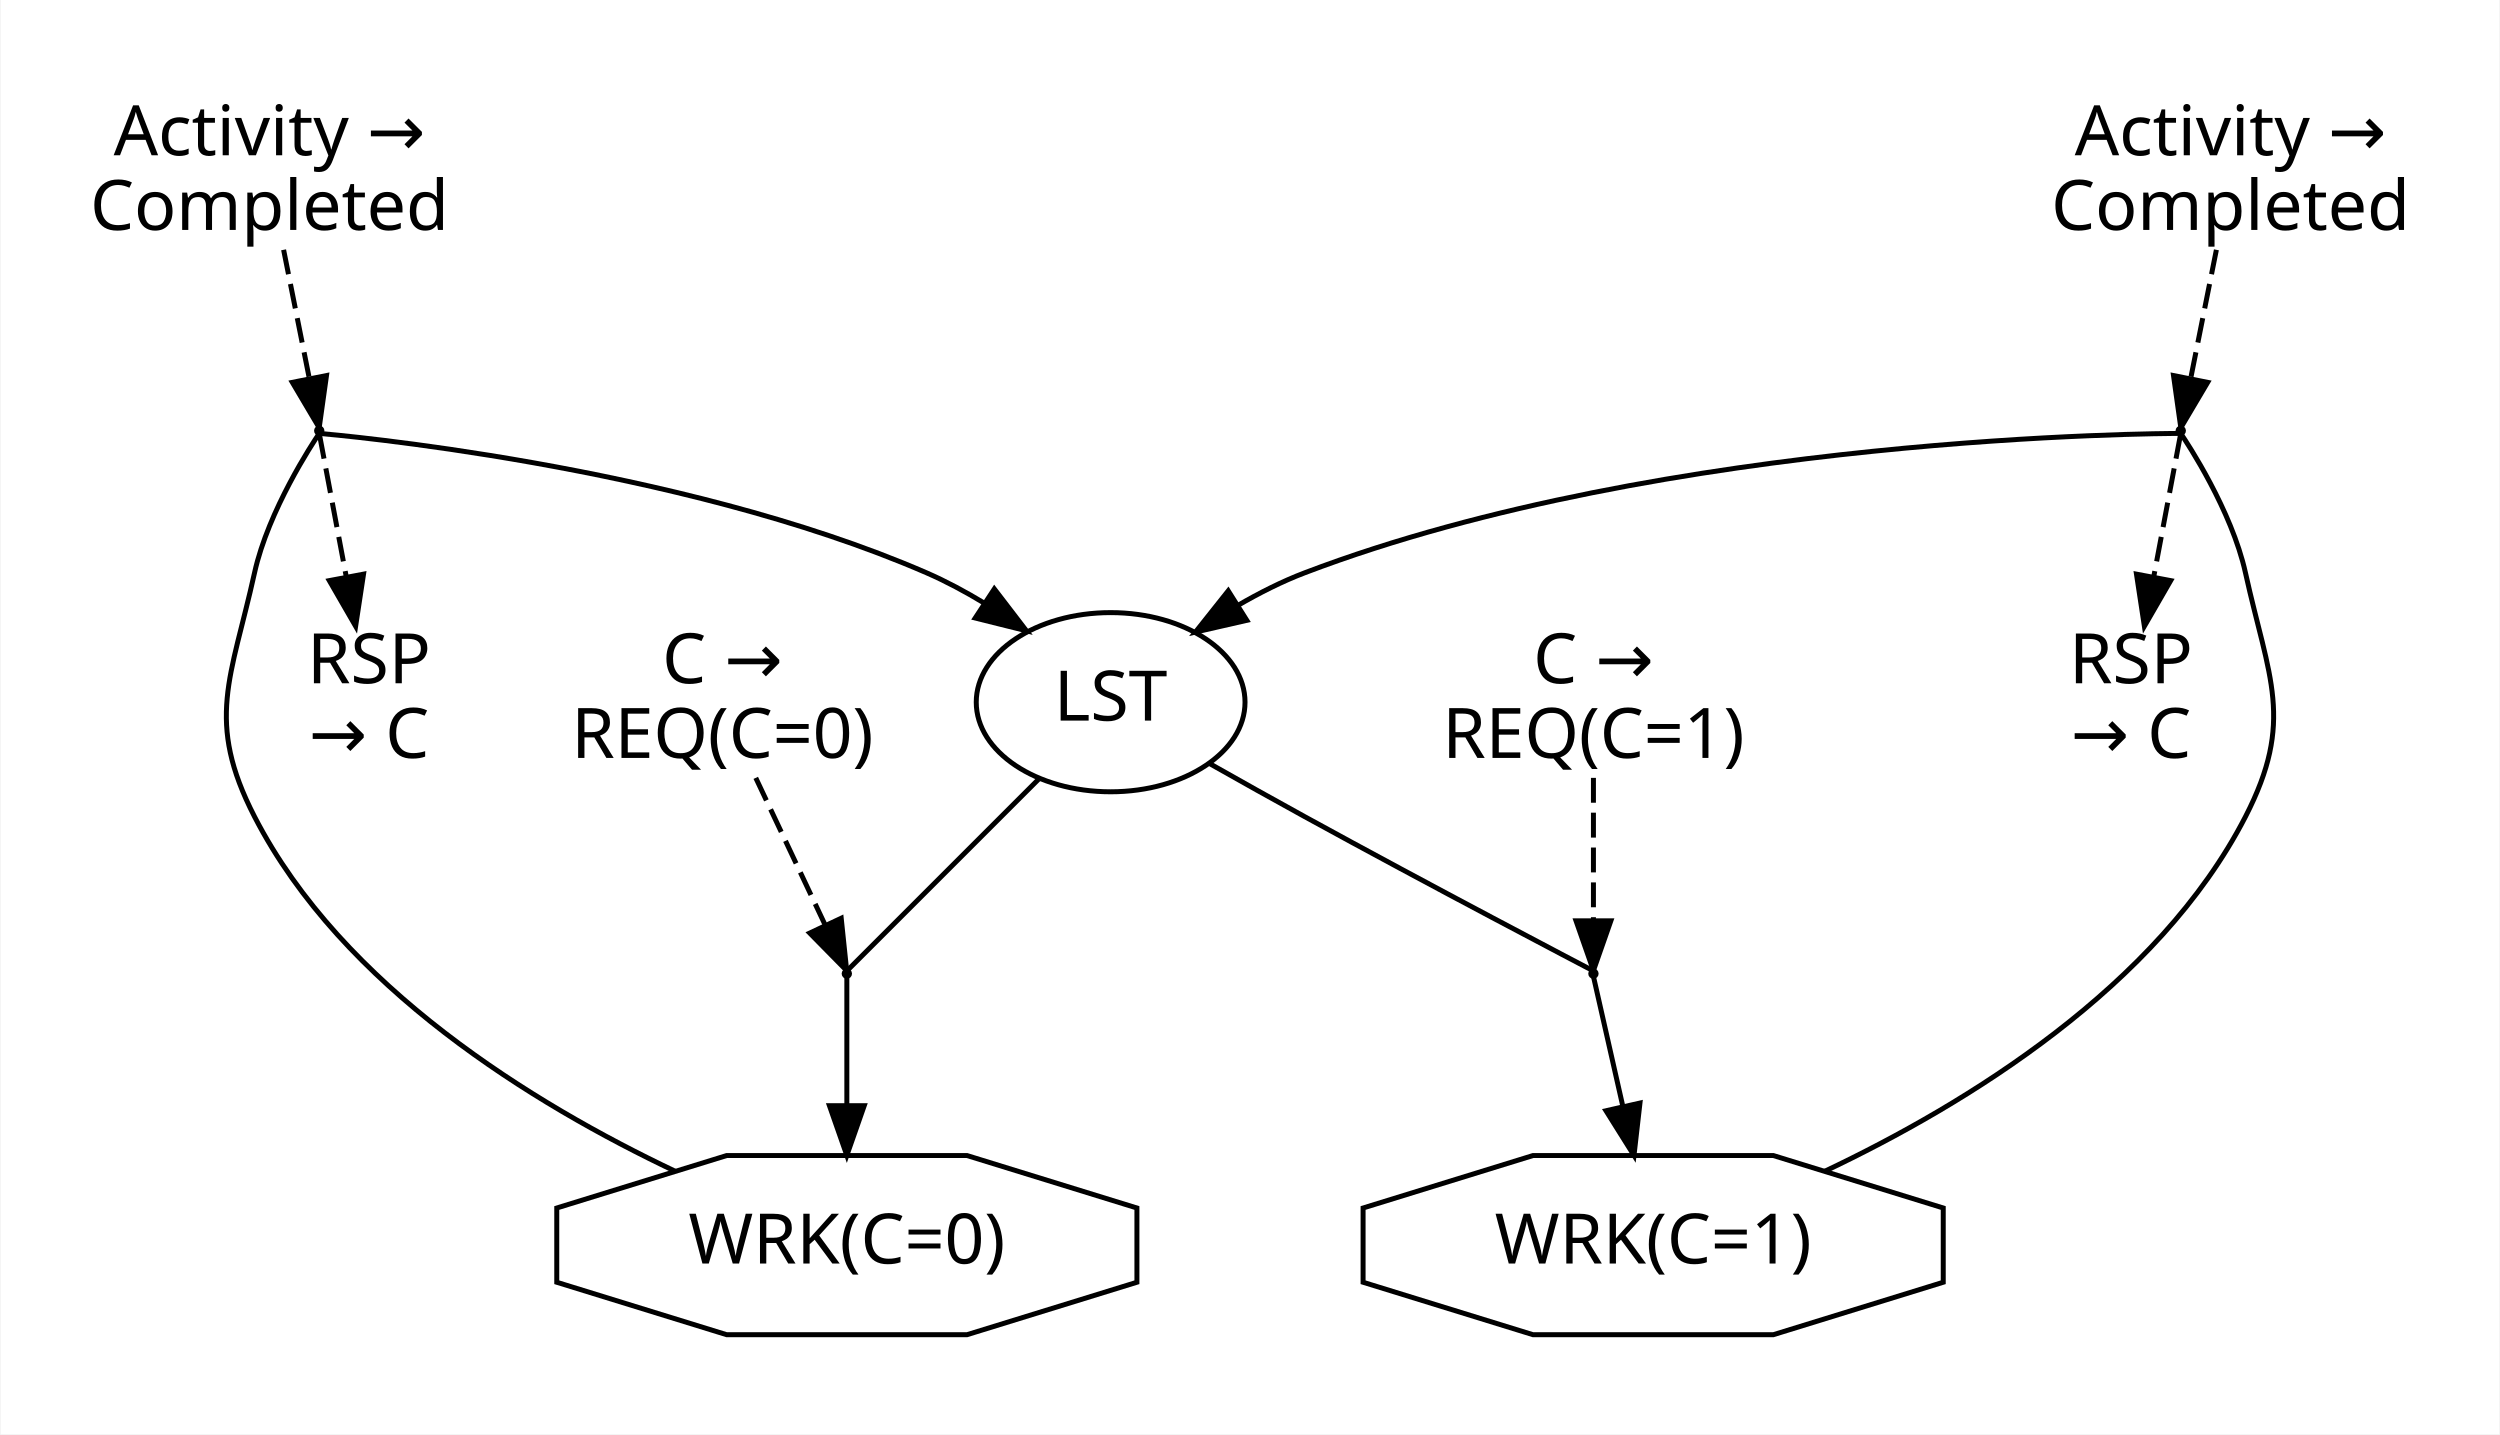
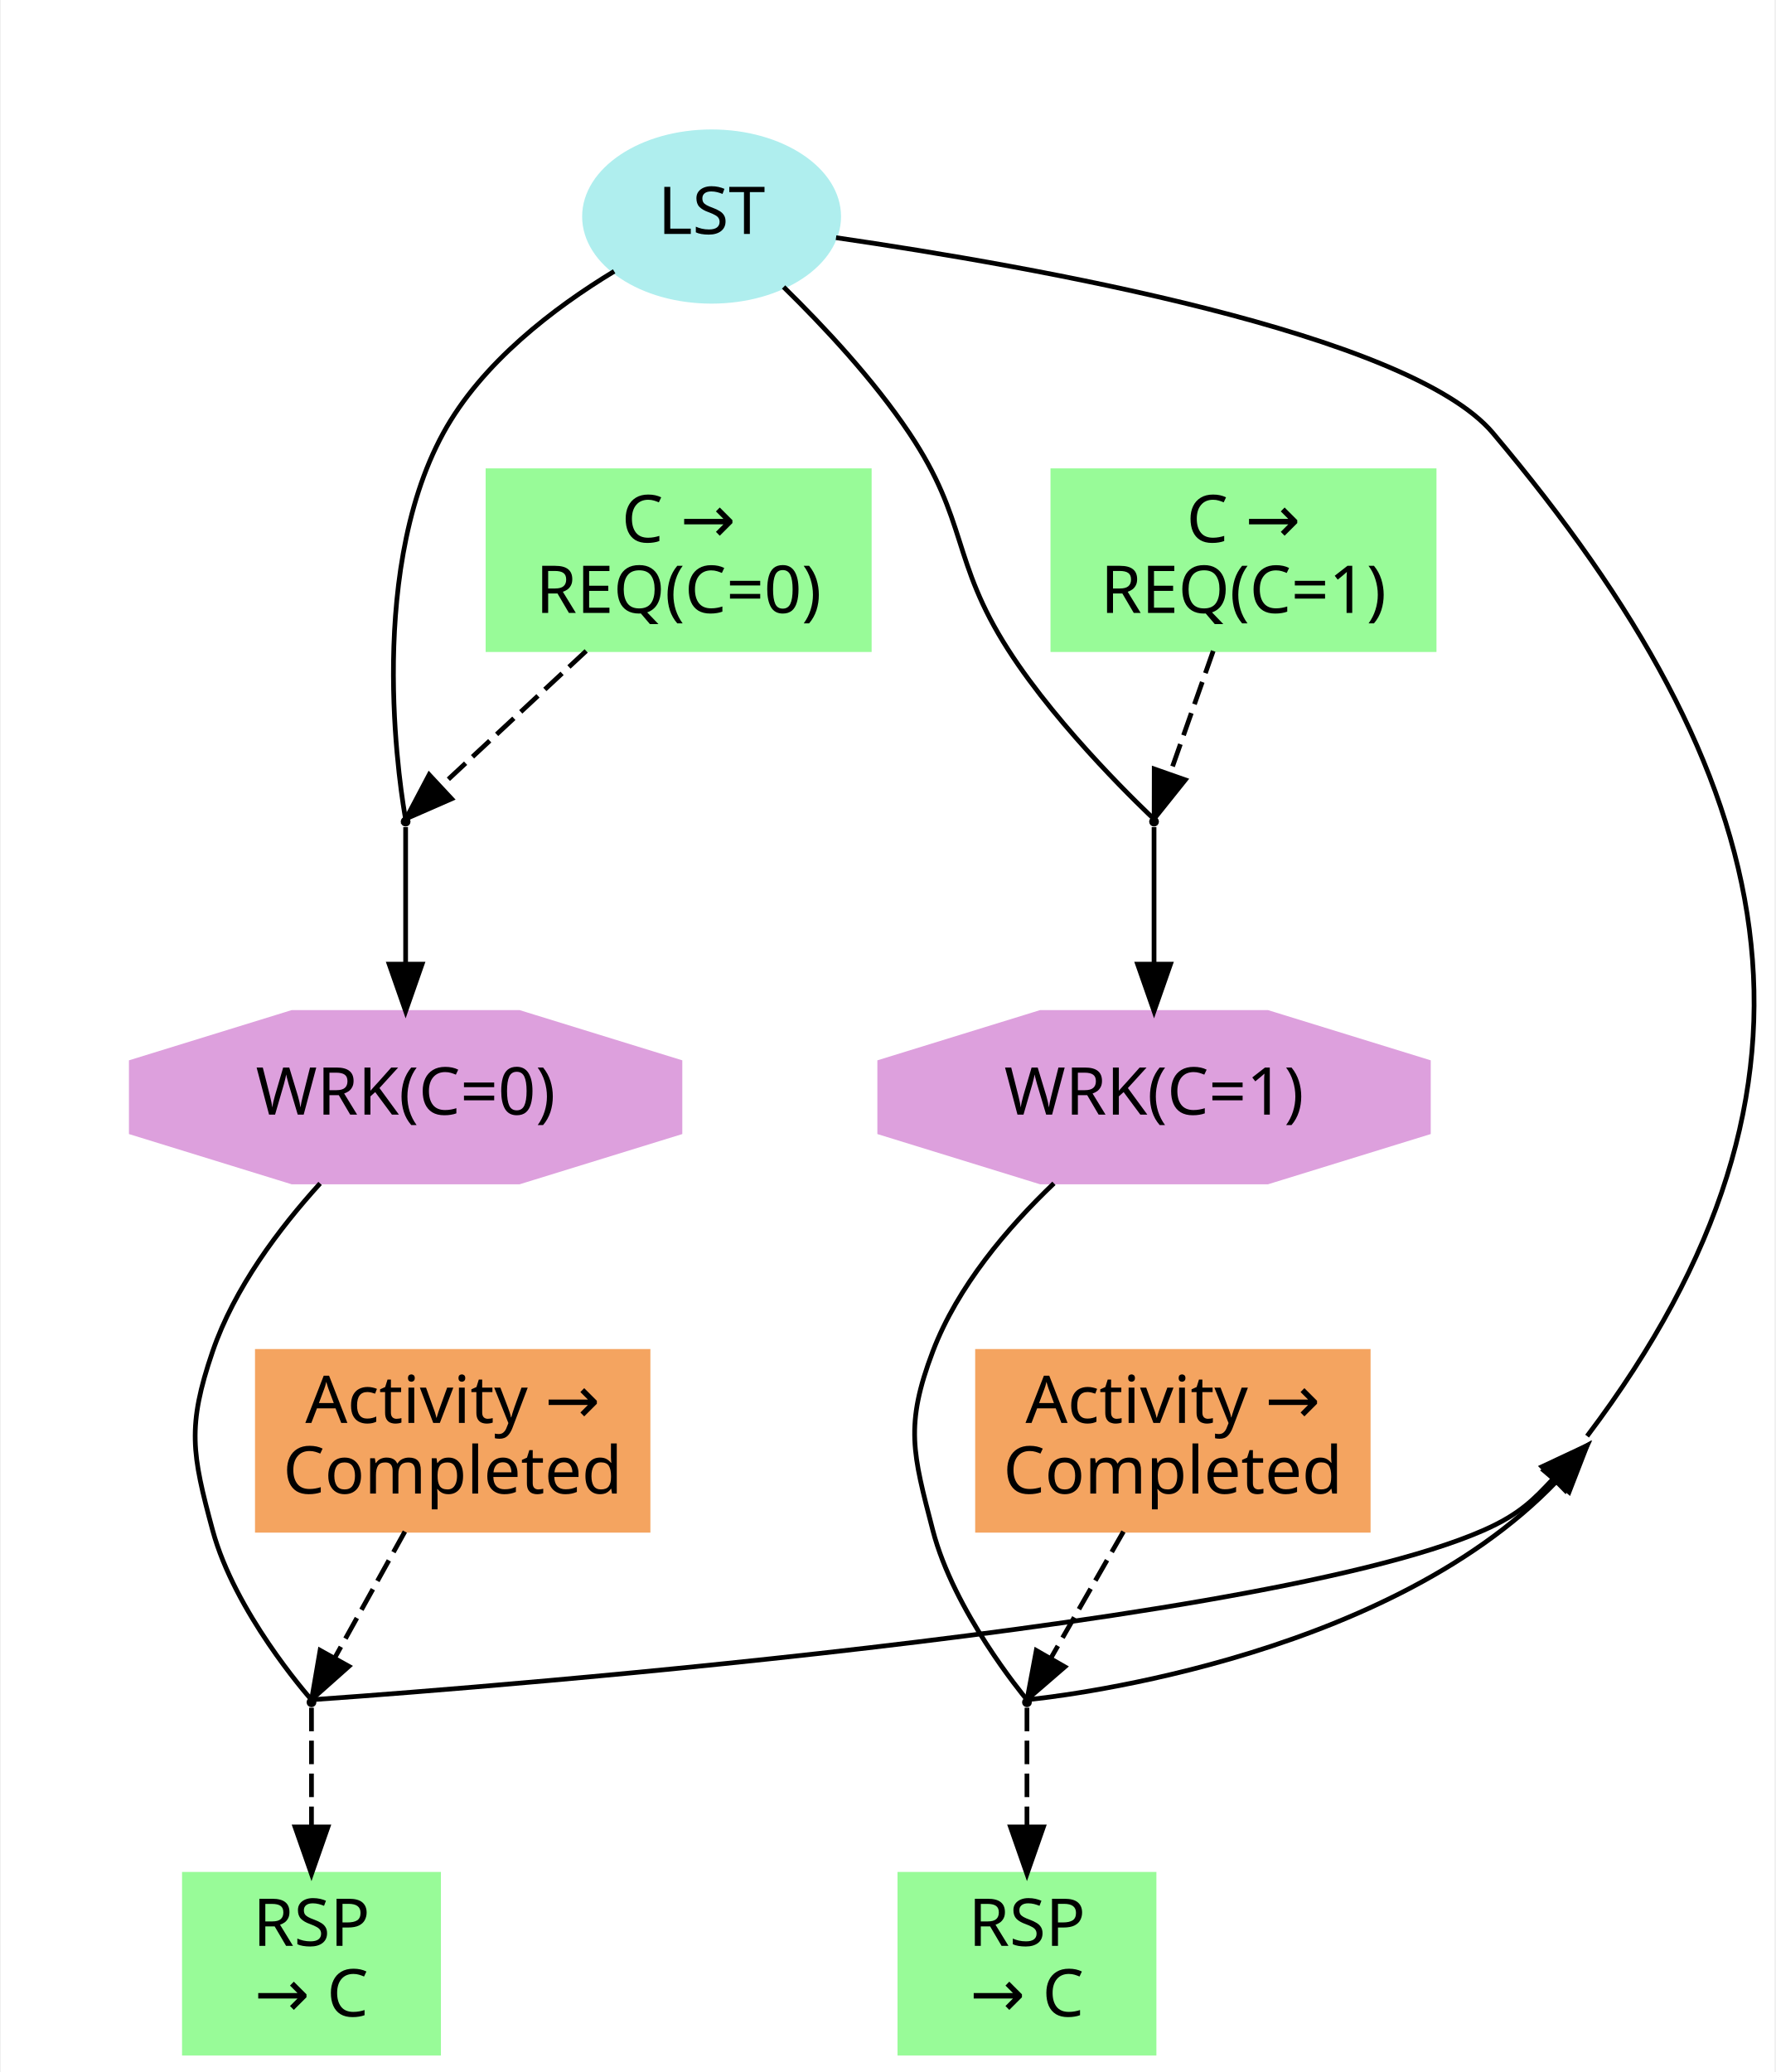
- <svg xmlns="http://www.w3.org/2000/svg" width="502pt" height="288pt" viewBox="0.00 0.00 502.00 288.16">
-   <g id="graph0" class="graph" transform="scale(1 1) rotate(0) translate(4 284.16)">
-     <polygon fill="white" stroke="transparent" points="-4,4 -4,-284.16 498,-284.16 498,4 -4,4" />
+ <svg xmlns="http://www.w3.org/2000/svg" width="377pt" height="440pt" viewBox="0.00 0.00 376.79 440.16">
+   <g id="graph0" class="graph" transform="scale(1 1) rotate(0) translate(4 436.16)">
+     <polygon fill="white" stroke="transparent" points="-4,4 -4,-436.16 372.79,-436.16 372.79,4 -4,4" />
    <g id="clust1" class="cluster">
-       <polygon fill="none" stroke="white" points="100,-8 100,-169.08 254,-169.08 254,-8 100,-8" />
+       <polygon fill="none" stroke="white" points="63,-245.08 63,-424.16 317,-424.16 317,-245.08 63,-245.08" />
    </g>
    <g id="clust2" class="cluster">
-       <polygon fill="none" stroke="white" points="262,-8 262,-166.08 394,-166.08 394,-8 262,-8" />
+       <polygon fill="none" stroke="white" points="71,-253.08 71,-416.16 189,-416.16 189,-253.08 71,-253.08" />
    </g>
    <g id="clust3" class="cluster">
-       <polygon fill="none" stroke="white" points="8,-120.08 8,-272.16 92,-272.16 92,-120.08 8,-120.08" />
+       <polygon fill="none" stroke="white" points="211,-253.08 211,-344.16 309,-344.16 309,-253.08 211,-253.08" />
    </g>
    <g id="clust4" class="cluster">
-       <polygon fill="none" stroke="white" points="402,-120.08 402,-272.16 486,-272.16 486,-120.08 402,-120.08" />
+       <polygon fill="none" stroke="white" points="8,-58 8,-237.08 156,-237.08 156,-58 8,-58" />
+     </g>
+     <g id="clust5" class="cluster">
+       <polygon fill="none" stroke="white" points="16,-66 16,-229.08 148,-229.08 148,-66 16,-66" />
+     </g>
+     <g id="clust6" class="cluster">
+       <polygon fill="none" stroke="white" points="167,-58 167,-237.08 315,-237.08 315,-58 167,-58" />
+     </g>
+     <g id="clust7" class="cluster">
+       <polygon fill="none" stroke="white" points="175,-66 175,-229.08 307,-229.08 307,-66 175,-66" />
    </g>
    <g id="node1" class="node">
-       <ellipse fill="none" stroke="black" cx="219" cy="-143.08" rx="27" ry="18" />
-       <text text-anchor="middle" x="219" y="-139.38" font-family="sans-serif" font-size="14.00">LST</text>
+       <ellipse fill="PaleTurquoise" stroke="PaleTurquoise" cx="147" cy="-390.16" rx="27" ry="18" />
+       <text text-anchor="middle" x="147" y="-386.46" font-family="sans-serif" font-size="14.00">LST</text>
+     </g>
+     <g id="node2" class="node">
+       <ellipse fill="black" stroke="black" cx="82" cy="-261.62" rx="0.54" ry="0.54" />
+     </g>
+     <g id="edge5" class="edge">
+       <path fill="none" stroke="black" d="M126.3,-378.52C113.56,-370.8 98.16,-359.1 90,-344.16 73,-313.03 81.43,-265.26 81.97,-262.3" />
    </g>
    <g id="node3" class="node">
-       <ellipse fill="black" stroke="black" cx="166" cy="-88.54" rx="0.54" ry="0.54" />
+       <polygon fill="PaleGreen" stroke="PaleGreen" points="180.5,-336.16 99.5,-336.16 99.5,-298.16 180.5,-298.16 180.5,-336.16" />
+       <text text-anchor="middle" x="140" y="-320.96" font-family="sans-serif" font-size="14.00">C →</text>
+       <text text-anchor="middle" x="140" y="-305.96" font-family="sans-serif" font-size="14.00">REQ(C=0)</text>
    </g>
-     <g id="edge1" class="edge">
-       <path fill="none" stroke="black" d="M204.52,-127.6C189.32,-112.4 167.42,-90.5 166.07,-89.15" />
+     <g id="node4" class="node">
+       <ellipse fill="black" stroke="black" cx="241" cy="-261.62" rx="0.54" ry="0.54" />
+     </g>
+     <g id="edge8" class="edge">
+       <path fill="none" stroke="black" d="M162.3,-375.19C170.89,-366.78 181.39,-355.53 189,-344.16 201.5,-325.48 197.88,-317.09 210,-298.16 221.03,-280.93 239.78,-263.3 240.94,-262.21" />
+     </g>
+     <g id="node5" class="node">
+       <polygon fill="PaleGreen" stroke="PaleGreen" points="300.5,-336.16 219.5,-336.16 219.5,-298.16 300.5,-298.16 300.5,-336.16" />
+       <text text-anchor="middle" x="260" y="-320.96" font-family="sans-serif" font-size="14.00">C →</text>
+       <text text-anchor="middle" x="260" y="-305.96" font-family="sans-serif" font-size="14.00">REQ(C=1)</text>
    </g>
    <g id="node6" class="node">
-       <ellipse fill="black" stroke="black" cx="316" cy="-88.54" rx="0.54" ry="0.54" />
+       <polygon fill="Plum" stroke="Plum" points="140.28,-195.62 140.28,-210.54 106.14,-221.08 57.86,-221.08 23.72,-210.54 23.72,-195.62 57.86,-185.08 106.14,-185.08 140.28,-195.62" />
+       <text text-anchor="middle" x="82" y="-199.38" font-family="sans-serif" font-size="14.00">WRK(C=0)</text>
    </g>
-     <g id="edge4" class="edge">
-       <path fill="none" stroke="black" d="M238.79,-130.8C244.93,-127.33 251.73,-123.52 258,-120.08 282.82,-106.45 313.98,-90.14 315.91,-89.13" />
+     <g id="edge6" class="edge">
+       <path fill="none" stroke="black" d="M82,-260.46C82,-258.82 82,-244.99 82,-231.44" />
+       <polygon fill="black" stroke="black" points="85.5,-231.34 82,-221.34 78.5,-231.34 85.5,-231.34" />
    </g>
-     <g id="node2" class="node">
-       <polygon fill="none" stroke="black" points="224.28,-26.54 224.28,-41.46 190.14,-52 141.86,-52 107.72,-41.46 107.72,-26.54 141.86,-16 190.14,-16 224.28,-26.54" />
-       <text text-anchor="middle" x="166" y="-30.3" font-family="sans-serif" font-size="14.00">WRK(C=0)</text>
+     <g id="edge7" class="edge">
+       <path fill="none" stroke="black" stroke-dasharray="5,2" d="M120.36,-297.88C109.79,-288.04 97.37,-276.47 89.58,-269.22" />
+       <polygon fill="black" stroke="black" points="91.77,-266.47 82.06,-262.22 87,-271.59 91.77,-266.47" />
+     </g>
+     <g id="node9" class="node">
+       <polygon fill="Plum" stroke="Plum" points="299.28,-195.62 299.28,-210.54 265.14,-221.08 216.86,-221.08 182.72,-210.54 182.72,-195.62 216.86,-185.08 265.14,-185.08 299.28,-195.62" />
+       <text text-anchor="middle" x="241" y="-199.38" font-family="sans-serif" font-size="14.00">WRK(C=1)</text>
+     </g>
+     <g id="edge9" class="edge">
+       <path fill="none" stroke="black" d="M241,-260.46C241,-258.82 241,-244.99 241,-231.44" />
+       <polygon fill="black" stroke="black" points="244.5,-231.34 241,-221.34 237.5,-231.34 244.5,-231.34" />
+     </g>
+     <g id="edge10" class="edge">
+       <path fill="none" stroke="black" stroke-dasharray="5,2" d="M253.57,-297.88C250.48,-289.1 246.91,-278.95 244.36,-271.72" />
+       <polygon fill="black" stroke="black" points="247.64,-270.49 241.02,-262.22 241.04,-272.81 247.64,-270.49" />
+     </g>
+     <g id="node7" class="node">
+       <ellipse fill="black" stroke="black" cx="62" cy="-74.54" rx="0.54" ry="0.54" />
+     </g>
+     <g id="edge11" class="edge">
+       <path fill="none" stroke="black" d="M63.83,-184.76C55.12,-175.18 45.59,-162.51 41,-149.08 35.54,-133.1 36.59,-127.38 41,-111.08 45.68,-93.76 61,-76.21 61.95,-75.13" />
    </g>
    <g id="node8" class="node">
-       <ellipse fill="black" stroke="black" cx="60" cy="-197.62" rx="0.54" ry="0.54" />
+       <polygon fill="SandyBrown" stroke="SandyBrown" points="133.5,-149.08 50.5,-149.08 50.5,-111.08 133.5,-111.08 133.5,-149.08" />
+       <text text-anchor="middle" x="92" y="-133.88" font-family="sans-serif" font-size="14.00">Activity →</text>
+       <text text-anchor="middle" x="92" y="-118.88" font-family="sans-serif" font-size="14.00">Completed</text>
    </g>
-     <g id="edge7" class="edge">
-       <path fill="none" stroke="black" d="M131.5,-48.85C103.04,-62.35 64.6,-85.86 47,-120.08 37.04,-139.45 42.3,-147.81 47,-169.08 49.77,-181.64 58.77,-195.26 59.89,-196.91" />
+     <g id="edge12" class="edge">
+       <path fill="none" stroke="black" d="M62.14,-75.09C68.15,-75.5 260.63,-88.91 311,-111.08 318.77,-114.5 321.73,-117.7 325.73,-121.95" />
+       <polygon fill="black" stroke="black" points="323.41,-124.58 333,-129.08 328.31,-119.58 323.41,-124.58" />
+       <path fill="none" stroke="black" d="M333,-131.08C390.31,-206.99 374.26,-271.4 313,-344.16 295.11,-365.4 215.59,-379.53 173.44,-385.67" />
    </g>
-     <g id="edge2" class="edge">
-       <path fill="none" stroke="black" d="M166,-87.85C166,-86.37 166,-74.32 166,-62.1" />
-       <polygon fill="black" stroke="black" points="169.5,-62.02 166,-52.02 162.5,-62.02 169.5,-62.02" />
+     <g id="node12" class="node">
+       <polygon fill="PaleGreen" stroke="PaleGreen" points="89,-38 35,-38 35,0 89,0 89,-38" />
+       <text text-anchor="middle" x="62" y="-22.8" font-family="sans-serif" font-size="14.00">RSP</text>
+       <text text-anchor="middle" x="62" y="-7.8" font-family="sans-serif" font-size="14.00">→ C</text>
    </g>
-     <g id="node4" class="node">
-       <text text-anchor="middle" x="141" y="-146.88" font-family="sans-serif" font-size="14.00">C →</text>
-       <text text-anchor="middle" x="141" y="-131.88" font-family="sans-serif" font-size="14.00">REQ(C=0)</text>
+     <g id="edge14" class="edge">
+       <path fill="none" stroke="black" stroke-dasharray="5,2" d="M62,-73.39C62,-71.92 62,-60.18 62,-48.09" />
+       <polygon fill="black" stroke="black" points="65.5,-48.06 62,-38.06 58.5,-48.06 65.5,-48.06" />
    </g>
-     <g id="edge3" class="edge">
-       <path fill="none" stroke="Black" stroke-dasharray="5,2" d="M147.7,-127.88C152.13,-118.49 157.8,-106.46 161.65,-98.3" />
-       <polygon fill="Black" stroke="Black" points="164.87,-99.68 165.97,-89.15 158.54,-96.7 164.87,-99.68" />
+     <g id="edge13" class="edge">
+       <path fill="none" stroke="black" stroke-dasharray="5,2" d="M81.84,-110.8C76.84,-101.79 71.03,-91.33 66.99,-84.06" />
+       <polygon fill="black" stroke="black" points="69.95,-82.18 62.03,-75.14 63.83,-85.58 69.95,-82.18" />
    </g>
-     <g id="node5" class="node">
-       <polygon fill="none" stroke="black" points="386.28,-26.54 386.28,-41.46 352.14,-52 303.86,-52 269.72,-41.46 269.72,-26.54 303.86,-16 352.14,-16 386.28,-26.54" />
-       <text text-anchor="middle" x="328" y="-30.3" font-family="sans-serif" font-size="14.00">WRK(C=1)</text>
+     <g id="node10" class="node">
+       <ellipse fill="black" stroke="black" cx="214" cy="-74.54" rx="0.54" ry="0.54" />
+     </g>
+     <g id="edge15" class="edge">
+       <path fill="none" stroke="black" d="M219.73,-184.78C209.89,-175.39 199.24,-162.88 194,-149.08 188.01,-133.29 189.76,-127.43 194,-111.08 198.45,-93.92 213.05,-76.22 213.96,-75.13" />
    </g>
    <g id="node11" class="node">
-       <ellipse fill="black" stroke="black" cx="434" cy="-197.62" rx="0.54" ry="0.54" />
+       <polygon fill="SandyBrown" stroke="SandyBrown" points="286.5,-149.08 203.5,-149.08 203.5,-111.08 286.5,-111.08 286.5,-149.08" />
+       <text text-anchor="middle" x="245" y="-133.88" font-family="sans-serif" font-size="14.00">Activity →</text>
+       <text text-anchor="middle" x="245" y="-118.88" font-family="sans-serif" font-size="14.00">Completed</text>
    </g>
-     <g id="edge12" class="edge">
-       <path fill="none" stroke="black" d="M362.5,-48.85C390.96,-62.35 429.4,-85.86 447,-120.08 456.96,-139.45 451.7,-147.81 447,-169.08 444.23,-181.64 435.23,-195.26 434.11,-196.91" />
-     </g>
-     <g id="edge5" class="edge">
-       <path fill="none" stroke="black" d="M316.03,-87.85C316.37,-86.37 319.1,-74.32 321.86,-62.1" />
-       <polygon fill="black" stroke="black" points="325.35,-62.55 324.15,-52.02 318.52,-61 325.35,-62.55" />
-     </g>
-     <g id="node7" class="node">
-       <text text-anchor="middle" x="316" y="-146.88" font-family="sans-serif" font-size="14.00">C →</text>
-       <text text-anchor="middle" x="316" y="-131.88" font-family="sans-serif" font-size="14.00">REQ(C=1)</text>
-     </g>
-     <g id="edge6" class="edge">
-       <path fill="none" stroke="Black" stroke-dasharray="5,2" d="M316,-127.88C316,-118.85 316,-107.37 316,-99.25" />
-       <polygon fill="Black" stroke="Black" points="319.5,-99.15 316,-89.15 312.5,-99.15 319.5,-99.15" />
-     </g>
-     <g id="edge8" class="edge">
-       <path fill="none" stroke="black" d="M60.05,-197.08C62.21,-196.89 131.77,-190.9 182,-169.08 185.92,-167.38 189.87,-165.25 193.65,-162.96" />
-       <polygon fill="black" stroke="black" points="195.63,-165.84 202.08,-157.43 191.79,-159.99 195.63,-165.84" />
-     </g>
-     <g id="node10" class="node">
-       <text text-anchor="middle" x="70" y="-146.88" font-family="sans-serif" font-size="14.00">RSP</text>
-       <text text-anchor="middle" x="70" y="-131.88" font-family="sans-serif" font-size="14.00">→ C</text>
-     </g>
-     <g id="edge10" class="edge">
-       <path fill="none" stroke="Black" stroke-dasharray="5,2" d="M60.03,-196.93C60.33,-195.34 62.93,-181.54 65.4,-168.44" />
-       <polygon fill="Black" stroke="Black" points="68.9,-168.81 67.31,-158.34 62.02,-167.51 68.9,-168.81" />
-     </g>
-     <g id="node9" class="node">
-       <text text-anchor="middle" x="50" y="-252.96" font-family="sans-serif" font-size="14.00">Activity →</text>
-       <text text-anchor="middle" x="50" y="-237.96" font-family="sans-serif" font-size="14.00">Completed</text>
-     </g>
-     <g id="edge9" class="edge">
-       <path fill="none" stroke="Black" stroke-dasharray="5,2" d="M52.84,-233.97C54.49,-225.69 56.54,-215.45 58.02,-208.05" />
-       <polygon fill="Black" stroke="Black" points="61.46,-208.71 59.99,-198.22 54.59,-207.34 61.46,-208.71" />
-     </g>
-     <g id="edge13" class="edge">
-       <path fill="none" stroke="black" d="M433.93,-197.08C430.82,-197.08 330.86,-196.83 258,-169.08 253.45,-167.35 248.87,-165.03 244.53,-162.51" />
-       <polygon fill="black" stroke="black" points="246.36,-159.53 236.04,-157.17 242.63,-165.46 246.36,-159.53" />
+     <g id="edge16" class="edge">
+       <path fill="none" stroke="black" d="M214.06,-75.09C216.46,-75.31 289.22,-82.53 326.48,-121.44" />
+       <polygon fill="black" stroke="black" points="323.85,-123.74 333,-129.08 329.17,-119.2 323.85,-123.74" />
    </g>
    <g id="node13" class="node">
-       <text text-anchor="middle" x="424" y="-146.88" font-family="sans-serif" font-size="14.00">RSP</text>
-       <text text-anchor="middle" x="424" y="-131.88" font-family="sans-serif" font-size="14.00">→ C</text>
+       <polygon fill="PaleGreen" stroke="PaleGreen" points="241,-38 187,-38 187,0 241,0 241,-38" />
+       <text text-anchor="middle" x="214" y="-22.8" font-family="sans-serif" font-size="14.00">RSP</text>
+       <text text-anchor="middle" x="214" y="-7.8" font-family="sans-serif" font-size="14.00">→ C</text>
    </g>
-     <g id="edge15" class="edge">
-       <path fill="none" stroke="Black" stroke-dasharray="5,2" d="M433.97,-196.93C433.67,-195.34 431.07,-181.54 428.6,-168.44" />
-       <polygon fill="Black" stroke="Black" points="431.98,-167.51 426.69,-158.34 425.1,-168.81 431.98,-167.51" />
+     <g id="edge18" class="edge">
+       <path fill="none" stroke="black" stroke-dasharray="5,2" d="M214,-73.39C214,-71.92 214,-60.18 214,-48.09" />
+       <polygon fill="black" stroke="black" points="217.5,-48.06 214,-38.06 210.5,-48.06 217.5,-48.06" />
    </g>
-     <g id="node12" class="node">
-       <text text-anchor="middle" x="444" y="-252.96" font-family="sans-serif" font-size="14.00">Activity →</text>
-       <text text-anchor="middle" x="444" y="-237.96" font-family="sans-serif" font-size="14.00">Completed</text>
-     </g>
-     <g id="edge14" class="edge">
-       <path fill="none" stroke="Black" stroke-dasharray="5,2" d="M441.16,-233.97C439.51,-225.69 437.46,-215.45 435.98,-208.05" />
-       <polygon fill="Black" stroke="Black" points="439.41,-207.34 434.01,-198.22 432.54,-208.71 439.41,-207.34" />
+     <g id="edge17" class="edge">
+       <path fill="none" stroke="black" stroke-dasharray="5,2" d="M234.5,-110.8C229.33,-101.79 223.33,-91.33 219.16,-84.06" />
+       <polygon fill="black" stroke="black" points="222.05,-82.07 214.03,-75.14 215.98,-85.55 222.05,-82.07" />
    </g>
  </g>
</svg>
